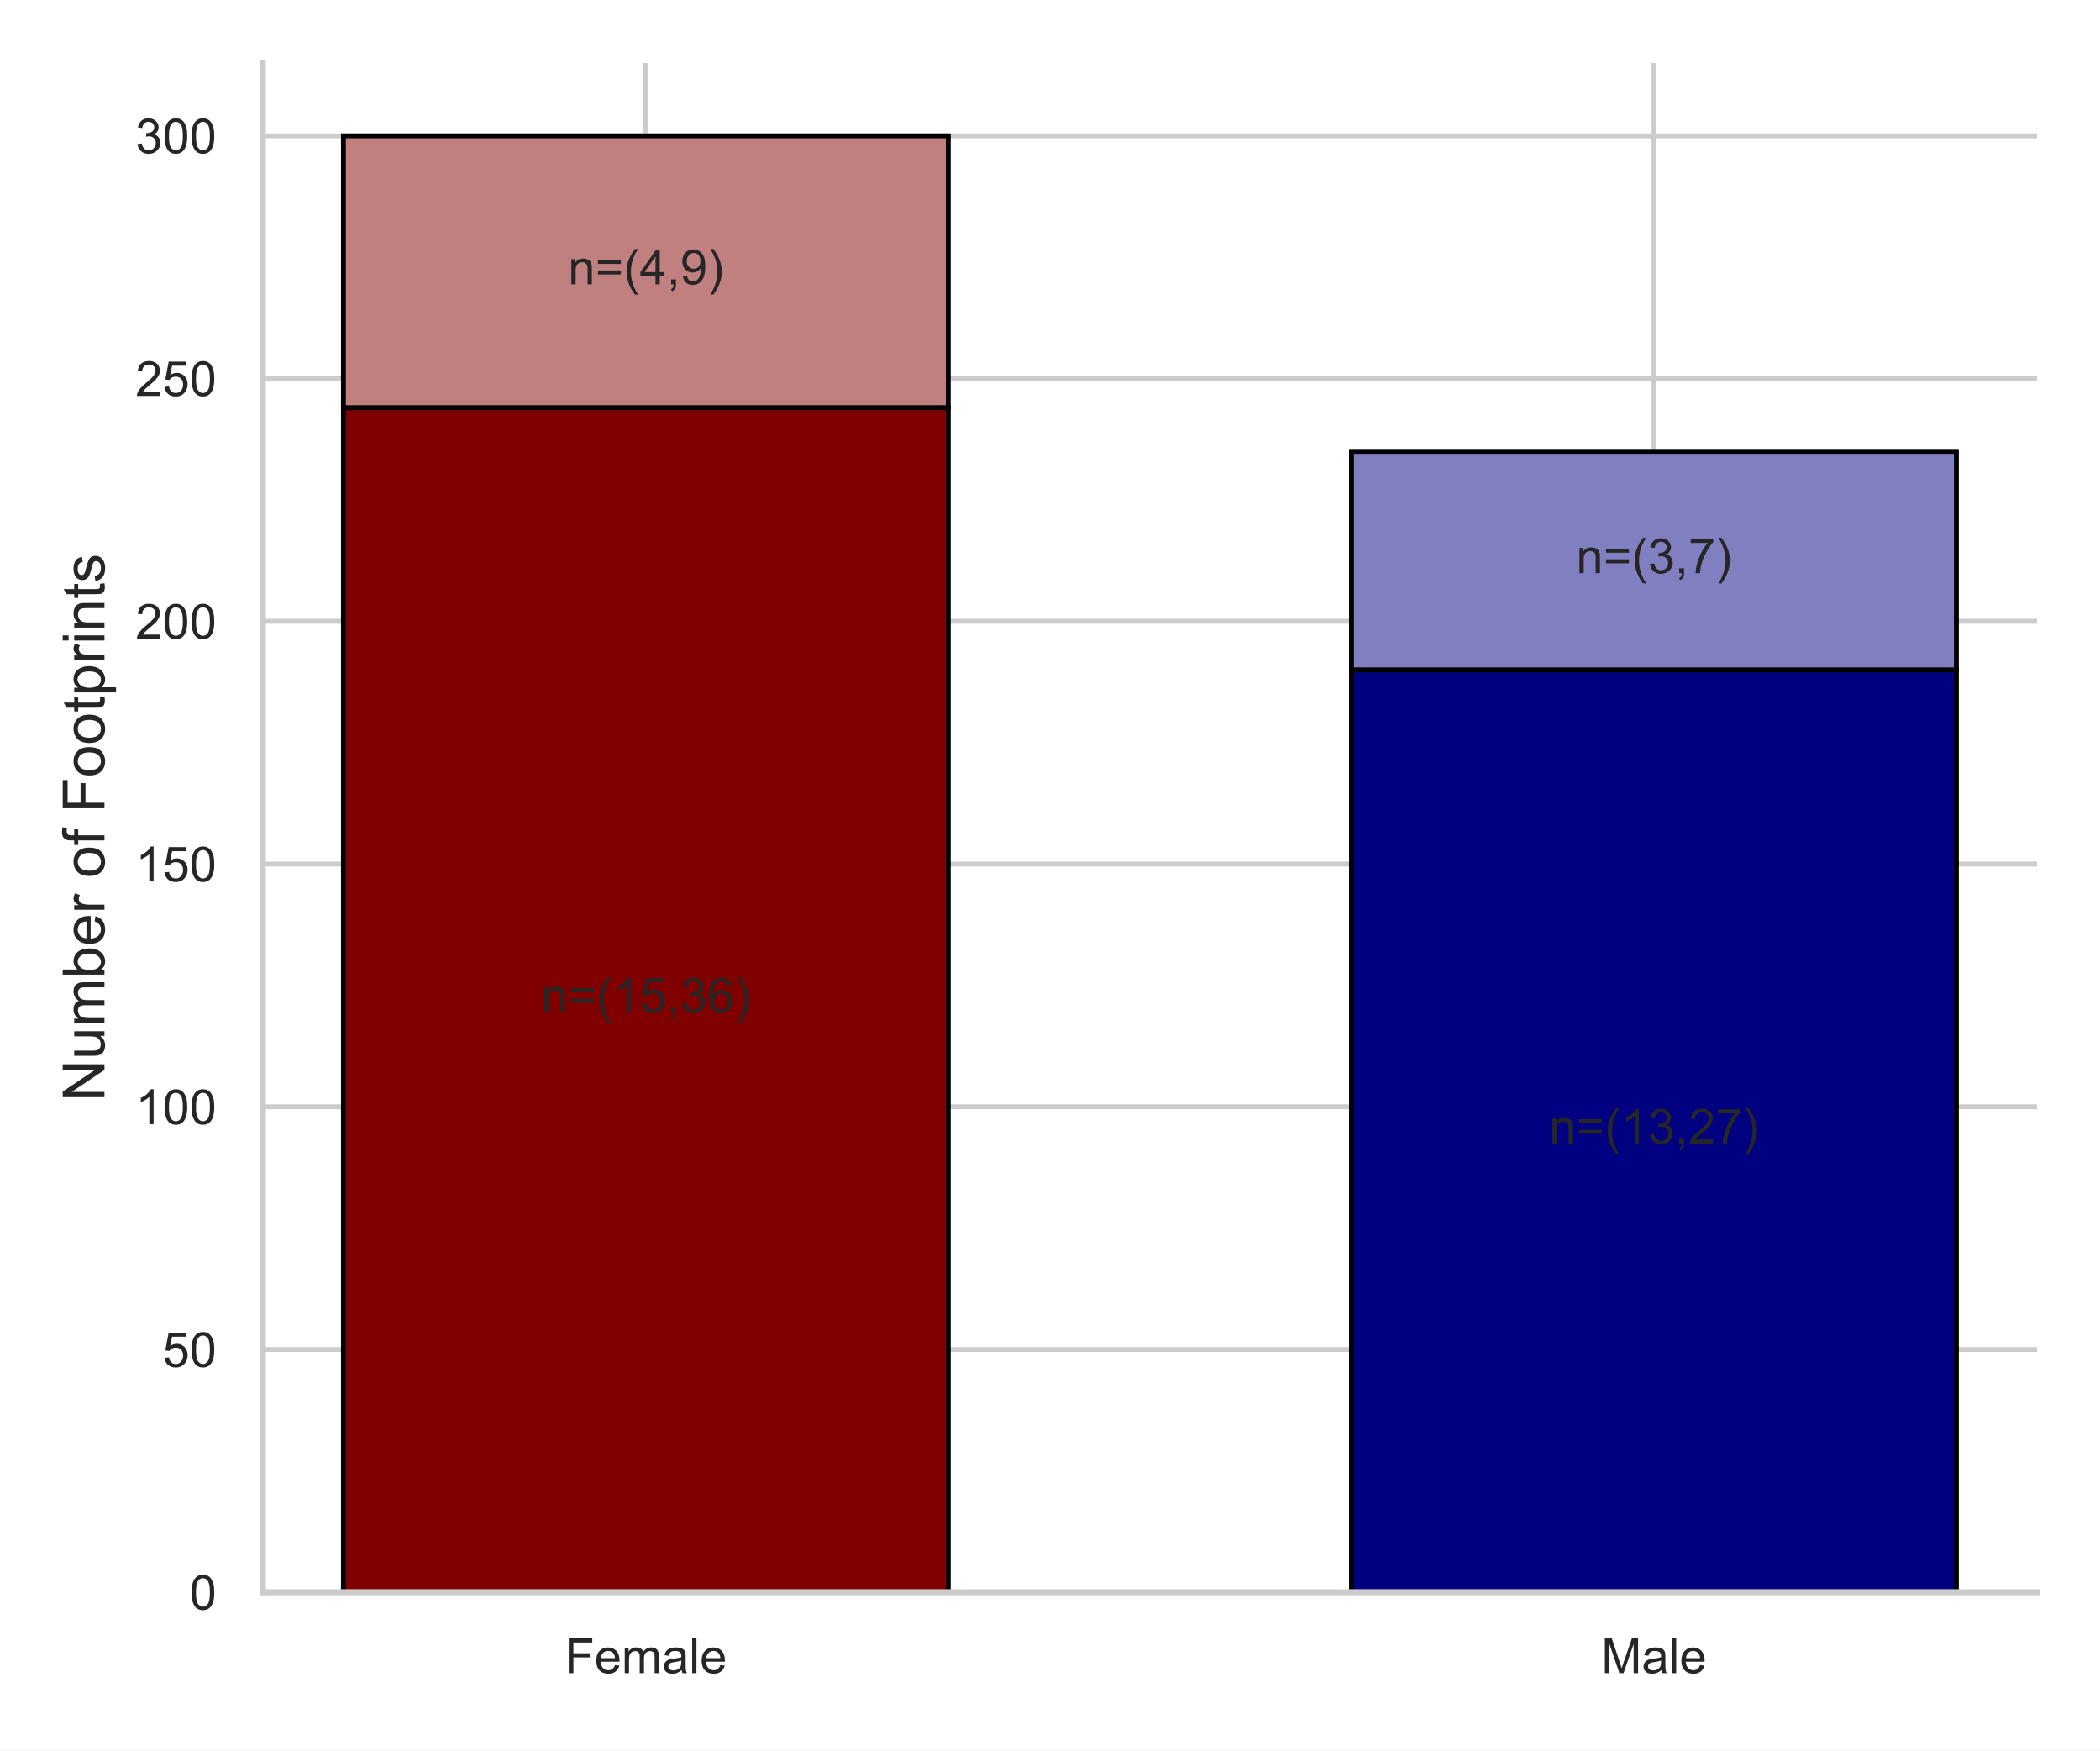
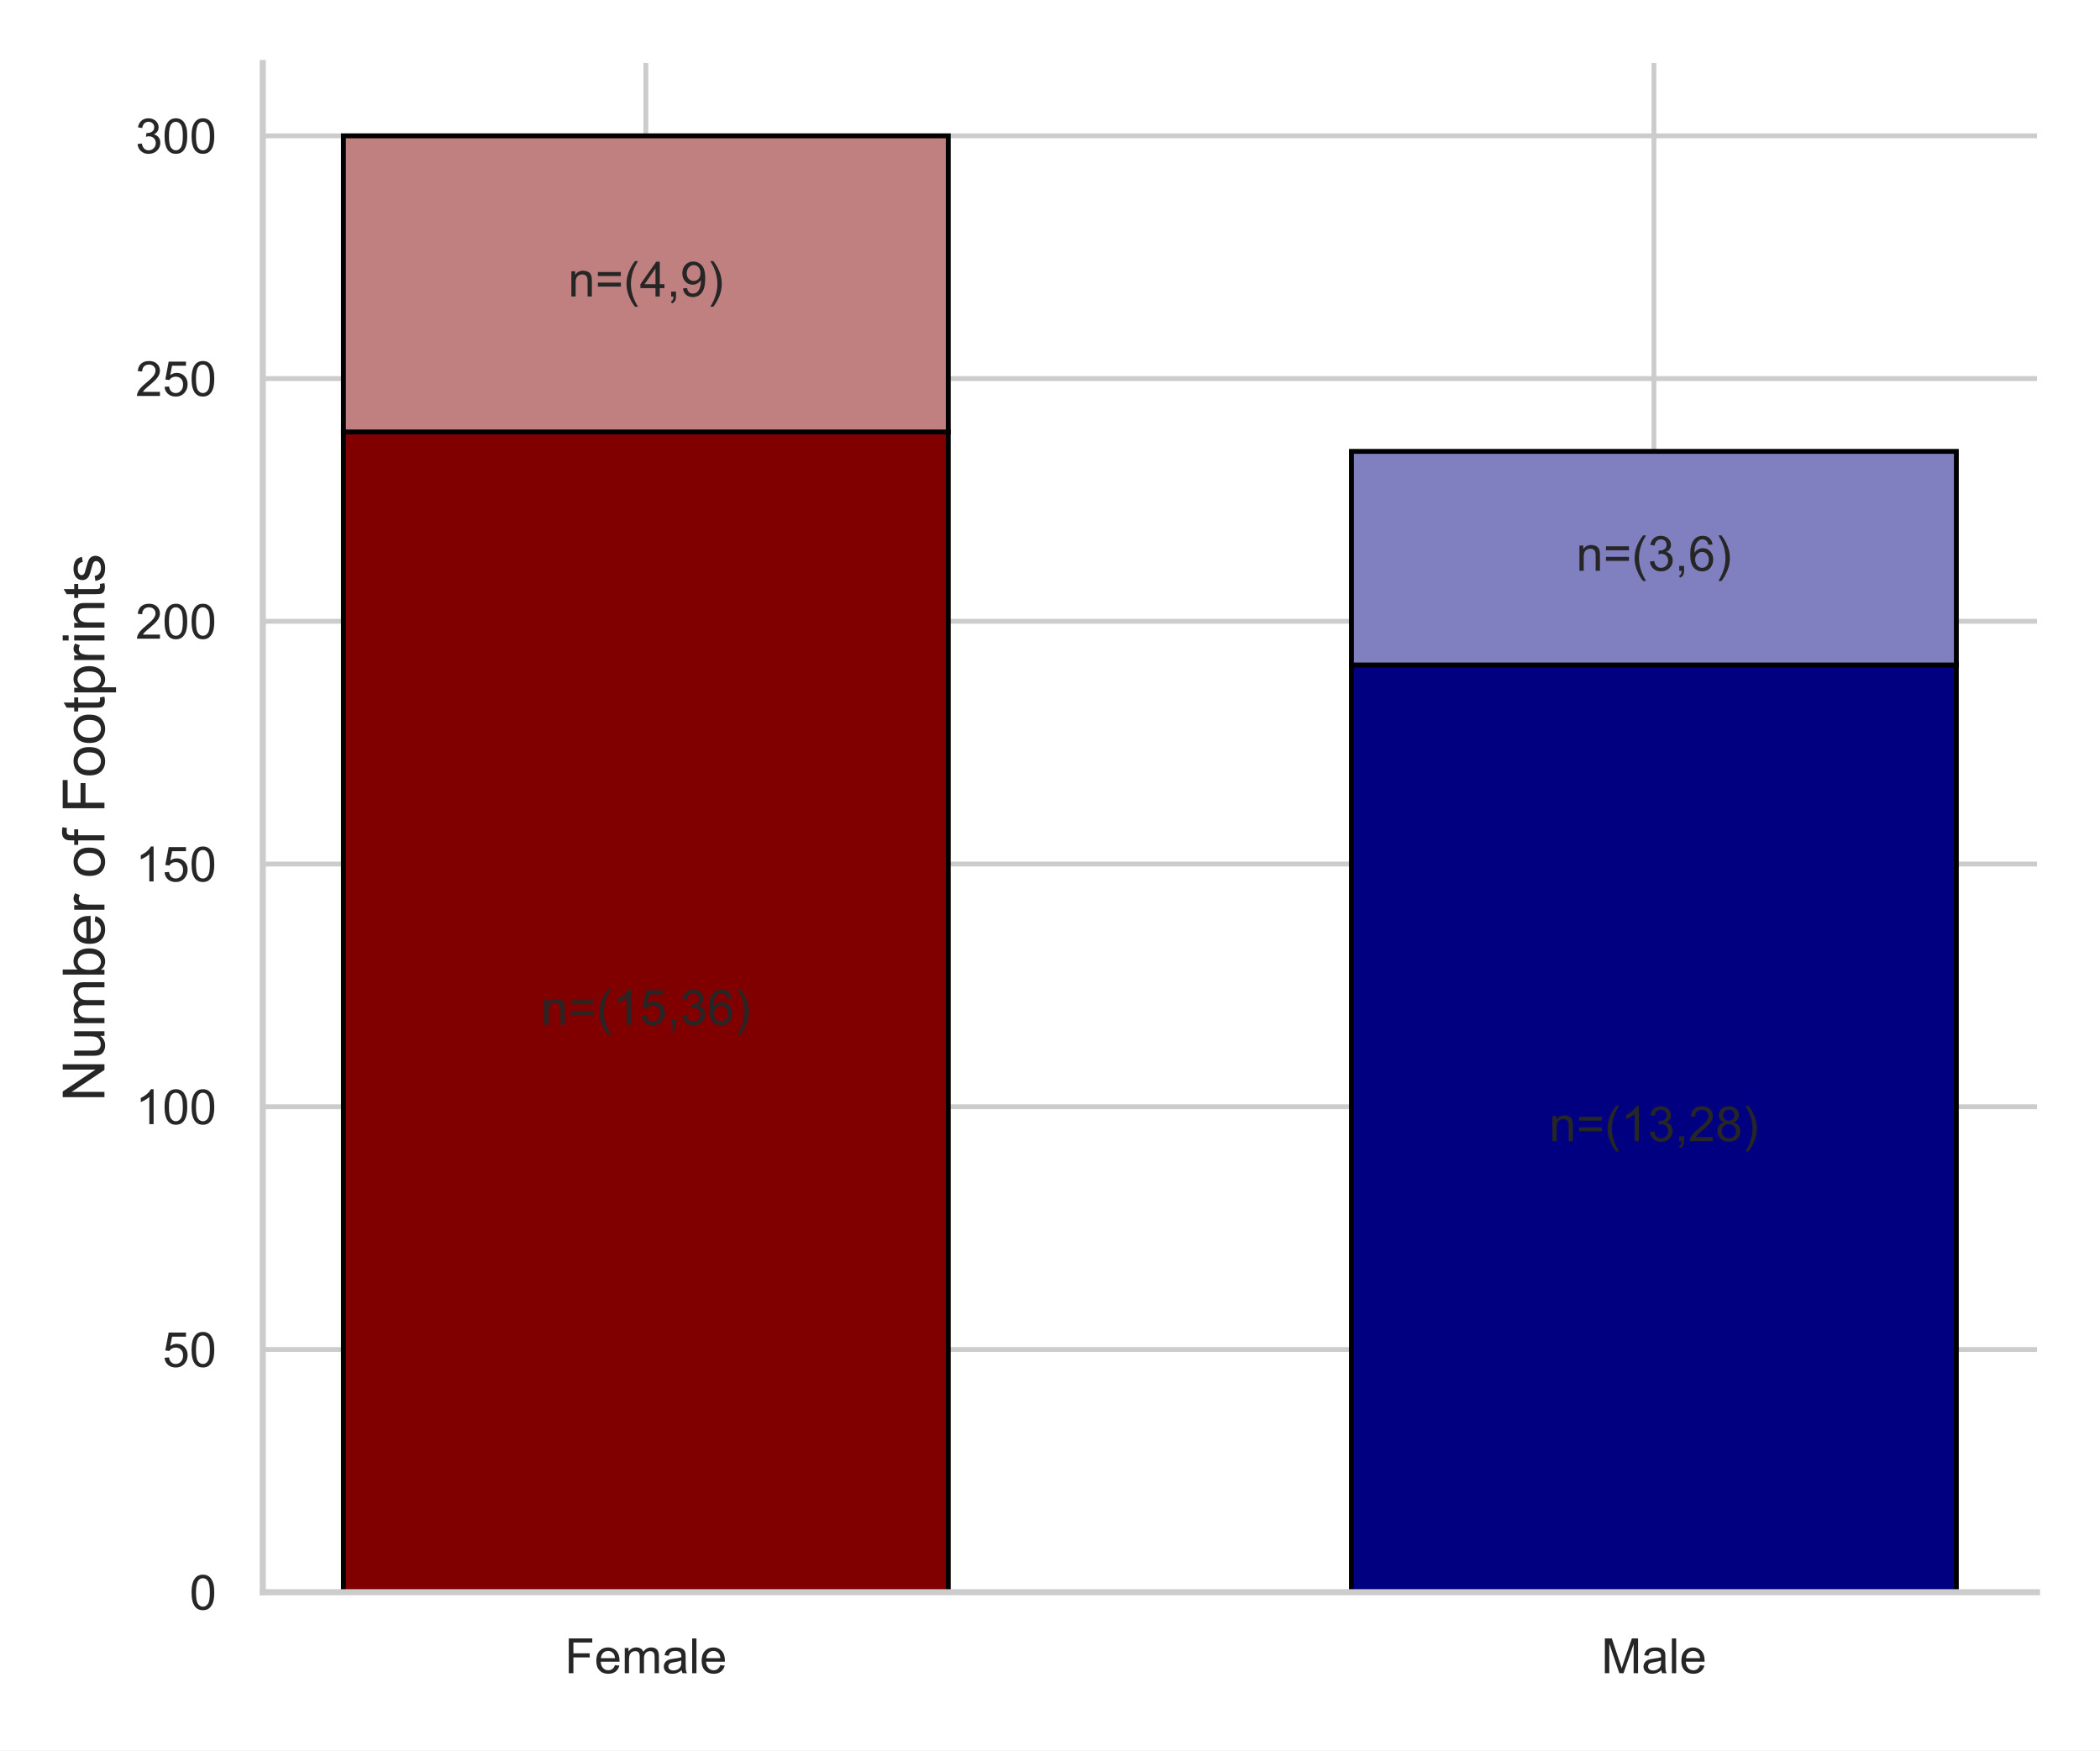
<svg xmlns="http://www.w3.org/2000/svg" xmlns:xlink="http://www.w3.org/1999/xlink" width="432pt" height="360pt" viewBox="0 0 432 360" version="1.1">
  <defs>
    <style type="text/css">*{stroke-linejoin: round; stroke-linecap: butt}</style>
  </defs>
  <g id="figure_1">
    <g id="patch_1">
      <path d="M 0 360  L 432 360  L 432 0  L 0 0  z " style="fill: #ffffff" />
    </g>
    <g id="axes_1">
      <g id="patch_2">
        <path d="M 54.056 327.46  L 419.04 327.46  L 419.04 12.96  L 54.056 12.96  z " style="fill: #ffffff" />
      </g>
      <g id="matplotlib.axis_1">
        <g id="xtick_1">
          <g id="line2d_1">
-             <path d="M 132.86 327.46  L 132.86 12.96  " clip-path="url(#p2ff6f16ca4)" style="fill: none; stroke: #cccccc; stroke-linecap: round" />
+             <path d="M 132.86 327.46  L 132.86 12.96  " clip-path="url(#pd92ac33123)" style="fill: none; stroke: #cccccc; stroke-linecap: round" />
          </g>
          <g id="text_1">
            <g style="fill: #262626" transform="translate(116.1885 344.1178) scale(0.1 -0.1)">
              <defs>
                <path id="ArialMT-46" d="M 525 0  L 525 4581  L 3616 4581  L 3616 4041  L 1131 4041  L 1131 2622  L 3281 2622  L 3281 2081  L 1131 2081  L 1131 0  L 525 0  z " transform="scale(0.015625)" />
                <path id="ArialMT-65" d="M 2694 1069  L 3275 997  Q 3138 488 2766 206  Q 2394 -75 1816 -75  Q 1088 -75 661 373  Q 234 822 234 1631  Q 234 2469 665 2931  Q 1097 3394 1784 3394  Q 2450 3394 2872 2941  Q 3294 2488 3294 1666  Q 3294 1616 3291 1516  L 816 1516  Q 847 969 1125 678  Q 1403 388 1819 388  Q 2128 388 2347 550  Q 2566 713 2694 1069  z M 847 1978  L 2700 1978  Q 2663 2397 2488 2606  Q 2219 2931 1791 2931  Q 1403 2931 1139 2672  Q 875 2413 847 1978  z " transform="scale(0.015625)" />
                <path id="ArialMT-6d" d="M 422 0  L 422 3319  L 925 3319  L 925 2853  Q 1081 3097 1340 3245  Q 1600 3394 1931 3394  Q 2300 3394 2536 3241  Q 2772 3088 2869 2813  Q 3263 3394 3894 3394  Q 4388 3394 4653 3120  Q 4919 2847 4919 2278  L 4919 0  L 4359 0  L 4359 2091  Q 4359 2428 4304 2576  Q 4250 2725 4106 2815  Q 3963 2906 3769 2906  Q 3419 2906 3187 2673  Q 2956 2441 2956 1928  L 2956 0  L 2394 0  L 2394 2156  Q 2394 2531 2256 2718  Q 2119 2906 1806 2906  Q 1569 2906 1367 2781  Q 1166 2656 1075 2415  Q 984 2175 984 1722  L 984 0  L 422 0  z " transform="scale(0.015625)" />
                <path id="ArialMT-61" d="M 2588 409  Q 2275 144 1986 34  Q 1697 -75 1366 -75  Q 819 -75 525 192  Q 231 459 231 875  Q 231 1119 342 1320  Q 453 1522 633 1644  Q 813 1766 1038 1828  Q 1203 1872 1538 1913  Q 2219 1994 2541 2106  Q 2544 2222 2544 2253  Q 2544 2597 2384 2738  Q 2169 2928 1744 2928  Q 1347 2928 1158 2789  Q 969 2650 878 2297  L 328 2372  Q 403 2725 575 2942  Q 747 3159 1072 3276  Q 1397 3394 1825 3394  Q 2250 3394 2515 3294  Q 2781 3194 2906 3042  Q 3031 2891 3081 2659  Q 3109 2516 3109 2141  L 3109 1391  Q 3109 606 3145 398  Q 3181 191 3288 0  L 2700 0  Q 2613 175 2588 409  z M 2541 1666  Q 2234 1541 1622 1453  Q 1275 1403 1131 1340  Q 988 1278 909 1158  Q 831 1038 831 891  Q 831 666 1001 516  Q 1172 366 1500 366  Q 1825 366 2078 508  Q 2331 650 2450 897  Q 2541 1088 2541 1459  L 2541 1666  z " transform="scale(0.015625)" />
                <path id="ArialMT-6c" d="M 409 0  L 409 4581  L 972 4581  L 972 0  L 409 0  z " transform="scale(0.015625)" />
              </defs>
              <use xlink:href="#ArialMT-46" />
              <use xlink:href="#ArialMT-65" transform="translate(61.08398 0)" />
              <use xlink:href="#ArialMT-6d" transform="translate(116.6992 0)" />
              <use xlink:href="#ArialMT-61" transform="translate(200 0)" />
              <use xlink:href="#ArialMT-6c" transform="translate(255.6152 0)" />
              <use xlink:href="#ArialMT-65" transform="translate(277.832 0)" />
            </g>
          </g>
        </g>
        <g id="xtick_2">
          <g id="line2d_2">
-             <path d="M 340.237 327.46  L 340.237 12.96  " clip-path="url(#p2ff6f16ca4)" style="fill: none; stroke: #cccccc; stroke-linecap: round" />
+             <path d="M 340.237 327.46  L 340.237 12.96  " clip-path="url(#pd92ac33123)" style="fill: none; stroke: #cccccc; stroke-linecap: round" />
          </g>
          <g id="text_2">
            <g style="fill: #262626" transform="translate(329.4 344.1178) scale(0.1 -0.1)">
              <defs>
                <path id="ArialMT-4d" d="M 475 0  L 475 4581  L 1388 4581  L 2472 1338  Q 2622 884 2691 659  Q 2769 909 2934 1394  L 4031 4581  L 4847 4581  L 4847 0  L 4263 0  L 4263 3834  L 2931 0  L 2384 0  L 1059 3900  L 1059 0  L 475 0  z " transform="scale(0.015625)" />
              </defs>
              <use xlink:href="#ArialMT-4d" />
              <use xlink:href="#ArialMT-61" transform="translate(83.30078 0)" />
              <use xlink:href="#ArialMT-6c" transform="translate(138.916 0)" />
              <use xlink:href="#ArialMT-65" transform="translate(161.1328 0)" />
            </g>
          </g>
        </g>
      </g>
      <g id="matplotlib.axis_2">
        <g id="ytick_1">
          <g id="line2d_3">
-             <path d="M 54.056 327.46  L 419.04 327.46  " clip-path="url(#p2ff6f16ca4)" style="fill: none; stroke: #cccccc; stroke-linecap: round" />
+             <path d="M 54.056 327.46  L 419.04 327.46  " clip-path="url(#pd92ac33123)" style="fill: none; stroke: #cccccc; stroke-linecap: round" />
          </g>
          <g id="text_3">
            <g style="fill: #262626" transform="translate(38.99531 331.0389) scale(0.1 -0.1)">
              <defs>
                <path id="ArialMT-30" d="M 266 2259  Q 266 3072 433 3567  Q 600 4063 929 4331  Q 1259 4600 1759 4600  Q 2128 4600 2406 4451  Q 2684 4303 2865 4023  Q 3047 3744 3150 3342  Q 3253 2941 3253 2259  Q 3253 1453 3087 958  Q 2922 463 2592 192  Q 2263 -78 1759 -78  Q 1097 -78 719 397  Q 266 969 266 2259  z M 844 2259  Q 844 1131 1108 757  Q 1372 384 1759 384  Q 2147 384 2411 759  Q 2675 1134 2675 2259  Q 2675 3391 2411 3762  Q 2147 4134 1753 4134  Q 1366 4134 1134 3806  Q 844 3388 844 2259  z " transform="scale(0.015625)" />
              </defs>
              <use xlink:href="#ArialMT-30" />
            </g>
          </g>
        </g>
        <g id="ytick_2">
          <g id="line2d_4">
-             <path d="M 54.056 277.539  L 419.04 277.539  " clip-path="url(#p2ff6f16ca4)" style="fill: none; stroke: #cccccc; stroke-linecap: round" />
+             <path d="M 54.056 277.539  L 419.04 277.539  " clip-path="url(#pd92ac33123)" style="fill: none; stroke: #cccccc; stroke-linecap: round" />
          </g>
          <g id="text_4">
            <g style="fill: #262626" transform="translate(33.43438 281.1183) scale(0.1 -0.1)">
              <defs>
                <path id="ArialMT-35" d="M 266 1200  L 856 1250  Q 922 819 1161 601  Q 1400 384 1738 384  Q 2144 384 2425 690  Q 2706 997 2706 1503  Q 2706 1984 2436 2262  Q 2166 2541 1728 2541  Q 1456 2541 1237 2417  Q 1019 2294 894 2097  L 366 2166  L 809 4519  L 3088 4519  L 3088 3981  L 1259 3981  L 1013 2750  Q 1425 3038 1878 3038  Q 2478 3038 2890 2622  Q 3303 2206 3303 1553  Q 3303 931 2941 478  Q 2500 -78 1738 -78  Q 1113 -78 717 272  Q 322 622 266 1200  z " transform="scale(0.015625)" />
              </defs>
              <use xlink:href="#ArialMT-35" />
              <use xlink:href="#ArialMT-30" transform="translate(55.61523 0)" />
            </g>
          </g>
        </g>
        <g id="ytick_3">
          <g id="line2d_5">
-             <path d="M 54.056 227.619  L 419.04 227.619  " clip-path="url(#p2ff6f16ca4)" style="fill: none; stroke: #cccccc; stroke-linecap: round" />
+             <path d="M 54.056 227.619  L 419.04 227.619  " clip-path="url(#pd92ac33123)" style="fill: none; stroke: #cccccc; stroke-linecap: round" />
          </g>
          <g id="text_5">
            <g style="fill: #262626" transform="translate(27.87344 231.1976) scale(0.1 -0.1)">
              <defs>
                <path id="ArialMT-31" d="M 2384 0  L 1822 0  L 1822 3584  Q 1619 3391 1289 3197  Q 959 3003 697 2906  L 697 3450  Q 1169 3672 1522 3987  Q 1875 4303 2022 4600  L 2384 4600  L 2384 0  z " transform="scale(0.015625)" />
              </defs>
              <use xlink:href="#ArialMT-31" />
              <use xlink:href="#ArialMT-30" transform="translate(55.61523 0)" />
              <use xlink:href="#ArialMT-30" transform="translate(111.2305 0)" />
            </g>
          </g>
        </g>
        <g id="ytick_4">
          <g id="line2d_6">
-             <path d="M 54.056 177.698  L 419.04 177.698  " clip-path="url(#p2ff6f16ca4)" style="fill: none; stroke: #cccccc; stroke-linecap: round" />
+             <path d="M 54.056 177.698  L 419.04 177.698  " clip-path="url(#pd92ac33123)" style="fill: none; stroke: #cccccc; stroke-linecap: round" />
          </g>
          <g id="text_6">
            <g style="fill: #262626" transform="translate(27.87344 181.277) scale(0.1 -0.1)">
              <use xlink:href="#ArialMT-31" />
              <use xlink:href="#ArialMT-35" transform="translate(55.61523 0)" />
              <use xlink:href="#ArialMT-30" transform="translate(111.2305 0)" />
            </g>
          </g>
        </g>
        <g id="ytick_5">
          <g id="line2d_7">
-             <path d="M 54.056 127.777  L 419.04 127.777  " clip-path="url(#p2ff6f16ca4)" style="fill: none; stroke: #cccccc; stroke-linecap: round" />
+             <path d="M 54.056 127.777  L 419.04 127.777  " clip-path="url(#pd92ac33123)" style="fill: none; stroke: #cccccc; stroke-linecap: round" />
          </g>
          <g id="text_7">
            <g style="fill: #262626" transform="translate(27.87344 131.3564) scale(0.1 -0.1)">
              <defs>
                <path id="ArialMT-32" d="M 3222 541  L 3222 0  L 194 0  Q 188 203 259 391  Q 375 700 629 1000  Q 884 1300 1366 1694  Q 2113 2306 2375 2664  Q 2638 3022 2638 3341  Q 2638 3675 2398 3904  Q 2159 4134 1775 4134  Q 1369 4134 1125 3890  Q 881 3647 878 3216  L 300 3275  Q 359 3922 746 4261  Q 1134 4600 1788 4600  Q 2447 4600 2831 4234  Q 3216 3869 3216 3328  Q 3216 3053 3103 2787  Q 2991 2522 2730 2228  Q 2469 1934 1863 1422  Q 1356 997 1212 845  Q 1069 694 975 541  L 3222 541  z " transform="scale(0.015625)" />
              </defs>
              <use xlink:href="#ArialMT-32" />
              <use xlink:href="#ArialMT-30" transform="translate(55.61523 0)" />
              <use xlink:href="#ArialMT-30" transform="translate(111.2305 0)" />
            </g>
          </g>
        </g>
        <g id="ytick_6">
          <g id="line2d_8">
-             <path d="M 54.056 77.857  L 419.04 77.857  " clip-path="url(#p2ff6f16ca4)" style="fill: none; stroke: #cccccc; stroke-linecap: round" />
+             <path d="M 54.056 77.857  L 419.04 77.857  " clip-path="url(#pd92ac33123)" style="fill: none; stroke: #cccccc; stroke-linecap: round" />
          </g>
          <g id="text_8">
            <g style="fill: #262626" transform="translate(27.87344 81.43573) scale(0.1 -0.1)">
              <use xlink:href="#ArialMT-32" />
              <use xlink:href="#ArialMT-35" transform="translate(55.61523 0)" />
              <use xlink:href="#ArialMT-30" transform="translate(111.2305 0)" />
            </g>
          </g>
        </g>
        <g id="ytick_7">
          <g id="line2d_9">
-             <path d="M 54.056 27.936  L 419.04 27.936  " clip-path="url(#p2ff6f16ca4)" style="fill: none; stroke: #cccccc; stroke-linecap: round" />
+             <path d="M 54.056 27.936  L 419.04 27.936  " clip-path="url(#pd92ac33123)" style="fill: none; stroke: #cccccc; stroke-linecap: round" />
          </g>
          <g id="text_9">
            <g style="fill: #262626" transform="translate(27.87344 31.5151) scale(0.1 -0.1)">
              <defs>
                <path id="ArialMT-33" d="M 269 1209  L 831 1284  Q 928 806 1161 595  Q 1394 384 1728 384  Q 2125 384 2398 659  Q 2672 934 2672 1341  Q 2672 1728 2419 1979  Q 2166 2231 1775 2231  Q 1616 2231 1378 2169  L 1441 2663  Q 1497 2656 1531 2656  Q 1891 2656 2178 2843  Q 2466 3031 2466 3422  Q 2466 3731 2256 3934  Q 2047 4138 1716 4138  Q 1388 4138 1169 3931  Q 950 3725 888 3313  L 325 3413  Q 428 3978 793 4289  Q 1159 4600 1703 4600  Q 2078 4600 2393 4439  Q 2709 4278 2876 4000  Q 3044 3722 3044 3409  Q 3044 3113 2884 2869  Q 2725 2625 2413 2481  Q 2819 2388 3044 2092  Q 3269 1797 3269 1353  Q 3269 753 2831 336  Q 2394 -81 1725 -81  Q 1122 -81 723 278  Q 325 638 269 1209  z " transform="scale(0.015625)" />
              </defs>
              <use xlink:href="#ArialMT-33" />
              <use xlink:href="#ArialMT-30" transform="translate(55.61523 0)" />
              <use xlink:href="#ArialMT-30" transform="translate(111.2305 0)" />
            </g>
          </g>
        </g>
        <g id="text_10">
          <g style="fill: #262626" transform="translate(21.48844 226.5613) rotate(-90) scale(0.12 -0.12)">
            <defs>
              <path id="ArialMT-4e" d="M 488 0  L 488 4581  L 1109 4581  L 3516 984  L 3516 4581  L 4097 4581  L 4097 0  L 3475 0  L 1069 3600  L 1069 0  L 488 0  z " transform="scale(0.015625)" />
              <path id="ArialMT-75" d="M 2597 0  L 2597 488  Q 2209 -75 1544 -75  Q 1250 -75 995 37  Q 741 150 617 320  Q 494 491 444 738  Q 409 903 409 1263  L 409 3319  L 972 3319  L 972 1478  Q 972 1038 1006 884  Q 1059 663 1231 536  Q 1403 409 1656 409  Q 1909 409 2131 539  Q 2353 669 2445 892  Q 2538 1116 2538 1541  L 2538 3319  L 3100 3319  L 3100 0  L 2597 0  z " transform="scale(0.015625)" />
              <path id="ArialMT-62" d="M 941 0  L 419 0  L 419 4581  L 981 4581  L 981 2947  Q 1338 3394 1891 3394  Q 2197 3394 2470 3270  Q 2744 3147 2920 2923  Q 3097 2700 3197 2384  Q 3297 2069 3297 1709  Q 3297 856 2875 390  Q 2453 -75 1863 -75  Q 1275 -75 941 416  L 941 0  z M 934 1684  Q 934 1088 1097 822  Q 1363 388 1816 388  Q 2184 388 2453 708  Q 2722 1028 2722 1663  Q 2722 2313 2464 2622  Q 2206 2931 1841 2931  Q 1472 2931 1203 2611  Q 934 2291 934 1684  z " transform="scale(0.015625)" />
              <path id="ArialMT-72" d="M 416 0  L 416 3319  L 922 3319  L 922 2816  Q 1116 3169 1280 3281  Q 1444 3394 1641 3394  Q 1925 3394 2219 3213  L 2025 2691  Q 1819 2813 1613 2813  Q 1428 2813 1281 2702  Q 1134 2591 1072 2394  Q 978 2094 978 1738  L 978 0  L 416 0  z " transform="scale(0.015625)" />
              <path id="ArialMT-20" transform="scale(0.015625)" />
              <path id="ArialMT-6f" d="M 213 1659  Q 213 2581 725 3025  Q 1153 3394 1769 3394  Q 2453 3394 2887 2945  Q 3322 2497 3322 1706  Q 3322 1066 3130 698  Q 2938 331 2570 128  Q 2203 -75 1769 -75  Q 1072 -75 642 372  Q 213 819 213 1659  z M 791 1659  Q 791 1022 1069 705  Q 1347 388 1769 388  Q 2188 388 2466 706  Q 2744 1025 2744 1678  Q 2744 2294 2464 2611  Q 2184 2928 1769 2928  Q 1347 2928 1069 2612  Q 791 2297 791 1659  z " transform="scale(0.015625)" />
              <path id="ArialMT-66" d="M 556 0  L 556 2881  L 59 2881  L 59 3319  L 556 3319  L 556 3672  Q 556 4006 616 4169  Q 697 4388 901 4523  Q 1106 4659 1475 4659  Q 1713 4659 2000 4603  L 1916 4113  Q 1741 4144 1584 4144  Q 1328 4144 1222 4034  Q 1116 3925 1116 3625  L 1116 3319  L 1763 3319  L 1763 2881  L 1116 2881  L 1116 0  L 556 0  z " transform="scale(0.015625)" />
              <path id="ArialMT-74" d="M 1650 503  L 1731 6  Q 1494 -44 1306 -44  Q 1000 -44 831 53  Q 663 150 594 308  Q 525 466 525 972  L 525 2881  L 113 2881  L 113 3319  L 525 3319  L 525 4141  L 1084 4478  L 1084 3319  L 1650 3319  L 1650 2881  L 1084 2881  L 1084 941  Q 1084 700 1114 631  Q 1144 563 1211 522  Q 1278 481 1403 481  Q 1497 481 1650 503  z " transform="scale(0.015625)" />
              <path id="ArialMT-70" d="M 422 -1272  L 422 3319  L 934 3319  L 934 2888  Q 1116 3141 1344 3267  Q 1572 3394 1897 3394  Q 2322 3394 2647 3175  Q 2972 2956 3137 2557  Q 3303 2159 3303 1684  Q 3303 1175 3120 767  Q 2938 359 2589 142  Q 2241 -75 1856 -75  Q 1575 -75 1351 44  Q 1128 163 984 344  L 984 -1272  L 422 -1272  z M 931 1641  Q 931 1000 1190 694  Q 1450 388 1819 388  Q 2194 388 2461 705  Q 2728 1022 2728 1688  Q 2728 2322 2467 2637  Q 2206 2953 1844 2953  Q 1484 2953 1207 2617  Q 931 2281 931 1641  z " transform="scale(0.015625)" />
              <path id="ArialMT-69" d="M 425 3934  L 425 4581  L 988 4581  L 988 3934  L 425 3934  z M 425 0  L 425 3319  L 988 3319  L 988 0  L 425 0  z " transform="scale(0.015625)" />
              <path id="ArialMT-6e" d="M 422 0  L 422 3319  L 928 3319  L 928 2847  Q 1294 3394 1984 3394  Q 2284 3394 2536 3286  Q 2788 3178 2913 3003  Q 3038 2828 3088 2588  Q 3119 2431 3119 2041  L 3119 0  L 2556 0  L 2556 2019  Q 2556 2363 2490 2533  Q 2425 2703 2258 2804  Q 2091 2906 1866 2906  Q 1506 2906 1245 2678  Q 984 2450 984 1813  L 984 0  L 422 0  z " transform="scale(0.015625)" />
              <path id="ArialMT-73" d="M 197 991  L 753 1078  Q 800 744 1014 566  Q 1228 388 1613 388  Q 2000 388 2187 545  Q 2375 703 2375 916  Q 2375 1106 2209 1216  Q 2094 1291 1634 1406  Q 1016 1563 777 1677  Q 538 1791 414 1992  Q 291 2194 291 2438  Q 291 2659 392 2848  Q 494 3038 669 3163  Q 800 3259 1026 3326  Q 1253 3394 1513 3394  Q 1903 3394 2198 3281  Q 2494 3169 2634 2976  Q 2775 2784 2828 2463  L 2278 2388  Q 2241 2644 2061 2787  Q 1881 2931 1553 2931  Q 1166 2931 1000 2803  Q 834 2675 834 2503  Q 834 2394 903 2306  Q 972 2216 1119 2156  Q 1203 2125 1616 2013  Q 2213 1853 2448 1751  Q 2684 1650 2818 1456  Q 2953 1263 2953 975  Q 2953 694 2789 445  Q 2625 197 2315 61  Q 2006 -75 1616 -75  Q 969 -75 630 194  Q 291 463 197 991  z " transform="scale(0.015625)" />
            </defs>
            <use xlink:href="#ArialMT-4e" />
            <use xlink:href="#ArialMT-75" transform="translate(72.2168 0)" />
            <use xlink:href="#ArialMT-6d" transform="translate(127.832 0)" />
            <use xlink:href="#ArialMT-62" transform="translate(211.1328 0)" />
            <use xlink:href="#ArialMT-65" transform="translate(266.748 0)" />
            <use xlink:href="#ArialMT-72" transform="translate(322.3633 0)" />
            <use xlink:href="#ArialMT-20" transform="translate(355.6641 0)" />
            <use xlink:href="#ArialMT-6f" transform="translate(383.4473 0)" />
            <use xlink:href="#ArialMT-66" transform="translate(439.0625 0)" />
            <use xlink:href="#ArialMT-20" transform="translate(466.8457 0)" />
            <use xlink:href="#ArialMT-46" transform="translate(494.6289 0)" />
            <use xlink:href="#ArialMT-6f" transform="translate(555.7129 0)" />
            <use xlink:href="#ArialMT-6f" transform="translate(611.3281 0)" />
            <use xlink:href="#ArialMT-74" transform="translate(666.9434 0)" />
            <use xlink:href="#ArialMT-70" transform="translate(694.7266 0)" />
            <use xlink:href="#ArialMT-72" transform="translate(750.3418 0)" />
            <use xlink:href="#ArialMT-69" transform="translate(783.6426 0)" />
            <use xlink:href="#ArialMT-6e" transform="translate(805.8594 0)" />
            <use xlink:href="#ArialMT-74" transform="translate(861.4746 0)" />
            <use xlink:href="#ArialMT-73" transform="translate(889.2578 0)" />
          </g>
        </g>
      </g>
      <g id="patch_3">
-         <path d="M 70.646 327.46  L 195.073 327.46  L 195.073 83.847  L 70.646 83.847  z " clip-path="url(#p2ff6f16ca4)" style="fill: #800000; stroke: #000000; stroke-linejoin: miter" />
+         <path d="M 70.646 327.46  L 195.073 327.46  L 195.073 88.839  L 70.646 88.839  z " clip-path="url(#pd92ac33123)" style="fill: #800000; stroke: #000000; stroke-linejoin: miter" />
      </g>
      <g id="patch_4">
-         <path d="M 278.024 327.46  L 402.45 327.46  L 402.45 137.762  L 278.024 137.762  z " clip-path="url(#p2ff6f16ca4)" style="fill: #000080; stroke: #000000; stroke-linejoin: miter" />
+         <path d="M 278.024 327.46  L 402.45 327.46  L 402.45 136.763  L 278.024 136.763  z " clip-path="url(#pd92ac33123)" style="fill: #000080; stroke: #000000; stroke-linejoin: miter" />
      </g>
      <g id="patch_5">
-         <path d="M 70.646 83.847  L 195.073 83.847  L 195.073 27.936  L 70.646 27.936  z " clip-path="url(#p2ff6f16ca4)" style="fill: #c08080; stroke: #000000; stroke-linejoin: miter" />
+         <path d="M 70.646 88.839  L 195.073 88.839  L 195.073 27.936  L 70.646 27.936  z " clip-path="url(#pd92ac33123)" style="fill: #c08080; stroke: #000000; stroke-linejoin: miter" />
      </g>
      <g id="patch_6">
-         <path d="M 278.024 137.762  L 402.45 137.762  L 402.45 92.833  L 278.024 92.833  z " clip-path="url(#p2ff6f16ca4)" style="fill: #8080c0; stroke: #000000; stroke-linejoin: miter" />
+         <path d="M 278.024 136.763  L 402.45 136.763  L 402.45 92.833  L 278.024 92.833  z " clip-path="url(#pd92ac33123)" style="fill: #8080c0; stroke: #000000; stroke-linejoin: miter" />
      </g>
      <g id="patch_7">
        <path d="M 54.056 327.46  L 54.056 12.96  " style="fill: none; stroke: #cccccc; stroke-width: 1.25; stroke-linejoin: miter; stroke-linecap: square" />
      </g>
      <g id="patch_8">
        <path d="M 54.056 327.46  L 419.04 327.46  " style="fill: none; stroke: #cccccc; stroke-width: 1.25; stroke-linejoin: miter; stroke-linecap: square" />
      </g>
      <g id="text_11">
-         <g style="fill: #262626" transform="translate(111.3182 208.2412) scale(0.1 -0.1)">
+         <g style="fill: #262626" transform="translate(111.3182 210.7372) scale(0.1 -0.1)">
          <defs>
            <path id="ArialMT-3d" d="M 3381 2694  L 356 2694  L 356 3219  L 3381 3219  L 3381 2694  z M 3381 1303  L 356 1303  L 356 1828  L 3381 1828  L 3381 1303  z " transform="scale(0.015625)" />
            <path id="ArialMT-28" d="M 1497 -1347  Q 1031 -759 709 28  Q 388 816 388 1659  Q 388 2403 628 3084  Q 909 3875 1497 4659  L 1900 4659  Q 1522 4009 1400 3731  Q 1209 3300 1100 2831  Q 966 2247 966 1656  Q 966 153 1900 -1347  L 1497 -1347  z " transform="scale(0.015625)" />
            <path id="ArialMT-2c" d="M 569 0  L 569 641  L 1209 641  L 1209 0  Q 1209 -353 1084 -570  Q 959 -788 688 -906  L 531 -666  Q 709 -588 793 -436  Q 878 -284 888 0  L 569 0  z " transform="scale(0.015625)" />
            <path id="ArialMT-36" d="M 3184 3459  L 2625 3416  Q 2550 3747 2413 3897  Q 2184 4138 1850 4138  Q 1581 4138 1378 3988  Q 1113 3794 959 3422  Q 806 3050 800 2363  Q 1003 2672 1297 2822  Q 1591 2972 1913 2972  Q 2475 2972 2870 2558  Q 3266 2144 3266 1488  Q 3266 1056 3080 686  Q 2894 316 2569 119  Q 2244 -78 1831 -78  Q 1128 -78 684 439  Q 241 956 241 2144  Q 241 3472 731 4075  Q 1159 4600 1884 4600  Q 2425 4600 2770 4297  Q 3116 3994 3184 3459  z M 888 1484  Q 888 1194 1011 928  Q 1134 663 1356 523  Q 1578 384 1822 384  Q 2178 384 2434 671  Q 2691 959 2691 1453  Q 2691 1928 2437 2201  Q 2184 2475 1800 2475  Q 1419 2475 1153 2201  Q 888 1928 888 1484  z " transform="scale(0.015625)" />
            <path id="ArialMT-29" d="M 791 -1347  L 388 -1347  Q 1322 153 1322 1656  Q 1322 2244 1188 2822  Q 1081 3291 891 3722  Q 769 4003 388 4659  L 791 4659  Q 1378 3875 1659 3084  Q 1900 2403 1900 1659  Q 1900 816 1576 28  Q 1253 -759 791 -1347  z " transform="scale(0.015625)" />
          </defs>
          <use xlink:href="#ArialMT-6e" />
          <use xlink:href="#ArialMT-3d" transform="translate(55.61523 0)" />
          <use xlink:href="#ArialMT-28" transform="translate(114.0137 0)" />
          <use xlink:href="#ArialMT-31" transform="translate(147.3145 0)" />
          <use xlink:href="#ArialMT-35" transform="translate(202.9297 0)" />
          <use xlink:href="#ArialMT-2c" transform="translate(258.5449 0)" />
          <use xlink:href="#ArialMT-33" transform="translate(286.3281 0)" />
          <use xlink:href="#ArialMT-36" transform="translate(341.9434 0)" />
          <use xlink:href="#ArialMT-29" transform="translate(397.5586 0)" />
        </g>
      </g>
      <g id="text_12">
-         <g style="fill: #262626" transform="translate(318.6953 235.1983) scale(0.1 -0.1)">
+         <g style="fill: #262626" transform="translate(318.6953 234.6991) scale(0.1 -0.1)">
          <defs>
-             <path id="ArialMT-37" d="M 303 3981  L 303 4522  L 3269 4522  L 3269 4084  Q 2831 3619 2401 2847  Q 1972 2075 1738 1259  Q 1569 684 1522 0  L 944 0  Q 953 541 1156 1306  Q 1359 2072 1739 2783  Q 2119 3494 2547 3981  L 303 3981  z " transform="scale(0.015625)" />
+             <path id="ArialMT-38" d="M 1131 2484  Q 781 2613 612 2850  Q 444 3088 444 3419  Q 444 3919 803 4259  Q 1163 4600 1759 4600  Q 2359 4600 2725 4251  Q 3091 3903 3091 3403  Q 3091 3084 2923 2848  Q 2756 2613 2416 2484  Q 2838 2347 3058 2040  Q 3278 1734 3278 1309  Q 3278 722 2862 322  Q 2447 -78 1769 -78  Q 1091 -78 675 323  Q 259 725 259 1325  Q 259 1772 486 2073  Q 713 2375 1131 2484  z M 1019 3438  Q 1019 3113 1228 2906  Q 1438 2700 1772 2700  Q 2097 2700 2305 2904  Q 2513 3109 2513 3406  Q 2513 3716 2298 3927  Q 2084 4138 1766 4138  Q 1444 4138 1231 3931  Q 1019 3725 1019 3438  z M 838 1322  Q 838 1081 952 856  Q 1066 631 1291 507  Q 1516 384 1775 384  Q 2178 384 2440 643  Q 2703 903 2703 1303  Q 2703 1709 2433 1975  Q 2163 2241 1756 2241  Q 1359 2241 1098 1978  Q 838 1716 838 1322  z " transform="scale(0.015625)" />
          </defs>
          <use xlink:href="#ArialMT-6e" />
          <use xlink:href="#ArialMT-3d" transform="translate(55.61523 0)" />
          <use xlink:href="#ArialMT-28" transform="translate(114.0137 0)" />
          <use xlink:href="#ArialMT-31" transform="translate(147.3145 0)" />
          <use xlink:href="#ArialMT-33" transform="translate(202.9297 0)" />
          <use xlink:href="#ArialMT-2c" transform="translate(258.5449 0)" />
          <use xlink:href="#ArialMT-32" transform="translate(286.3281 0)" />
-           <use xlink:href="#ArialMT-37" transform="translate(341.9434 0)" />
+           <use xlink:href="#ArialMT-38" transform="translate(341.9434 0)" />
          <use xlink:href="#ArialMT-29" transform="translate(397.5586 0)" />
        </g>
      </g>
      <g id="text_13">
-         <g style="fill: #262626" transform="translate(116.8791 58.47925) scale(0.1 -0.1)">
+         <g style="fill: #262626" transform="translate(116.8791 60.97528) scale(0.1 -0.1)">
          <defs>
            <path id="ArialMT-34" d="M 2069 0  L 2069 1097  L 81 1097  L 81 1613  L 2172 4581  L 2631 4581  L 2631 1613  L 3250 1613  L 3250 1097  L 2631 1097  L 2631 0  L 2069 0  z M 2069 1613  L 2069 3678  L 634 1613  L 2069 1613  z " transform="scale(0.015625)" />
            <path id="ArialMT-39" d="M 350 1059  L 891 1109  Q 959 728 1153 556  Q 1347 384 1650 384  Q 1909 384 2104 503  Q 2300 622 2425 820  Q 2550 1019 2634 1356  Q 2719 1694 2719 2044  Q 2719 2081 2716 2156  Q 2547 1888 2255 1720  Q 1963 1553 1622 1553  Q 1053 1553 659 1965  Q 266 2378 266 3053  Q 266 3750 677 4175  Q 1088 4600 1706 4600  Q 2153 4600 2523 4359  Q 2894 4119 3086 3673  Q 3278 3228 3278 2384  Q 3278 1506 3087 986  Q 2897 466 2520 194  Q 2144 -78 1638 -78  Q 1100 -78 759 220  Q 419 519 350 1059  z M 2653 3081  Q 2653 3566 2395 3850  Q 2138 4134 1775 4134  Q 1400 4134 1122 3828  Q 844 3522 844 3034  Q 844 2597 1108 2323  Q 1372 2050 1759 2050  Q 2150 2050 2401 2323  Q 2653 2597 2653 3081  z " transform="scale(0.015625)" />
          </defs>
          <use xlink:href="#ArialMT-6e" />
          <use xlink:href="#ArialMT-3d" transform="translate(55.61523 0)" />
          <use xlink:href="#ArialMT-28" transform="translate(114.0137 0)" />
          <use xlink:href="#ArialMT-34" transform="translate(147.3145 0)" />
          <use xlink:href="#ArialMT-2c" transform="translate(202.9297 0)" />
          <use xlink:href="#ArialMT-39" transform="translate(230.7129 0)" />
          <use xlink:href="#ArialMT-29" transform="translate(286.3281 0)" />
        </g>
      </g>
      <g id="text_14">
-         <g style="fill: #262626" transform="translate(324.2562 117.8848) scale(0.1 -0.1)">
+         <g style="fill: #262626" transform="translate(324.2562 117.3856) scale(0.1 -0.1)">
          <use xlink:href="#ArialMT-6e" />
          <use xlink:href="#ArialMT-3d" transform="translate(55.61523 0)" />
          <use xlink:href="#ArialMT-28" transform="translate(114.0137 0)" />
          <use xlink:href="#ArialMT-33" transform="translate(147.3145 0)" />
          <use xlink:href="#ArialMT-2c" transform="translate(202.9297 0)" />
-           <use xlink:href="#ArialMT-37" transform="translate(230.7129 0)" />
+           <use xlink:href="#ArialMT-36" transform="translate(230.7129 0)" />
          <use xlink:href="#ArialMT-29" transform="translate(286.3281 0)" />
        </g>
      </g>
    </g>
  </g>
  <defs>
-     <clipPath id="p2ff6f16ca4">
+     <clipPath id="pd92ac33123">
      <rect x="54.056" y="12.96" width="364.984" height="314.5" />
    </clipPath>
  </defs>
</svg>
